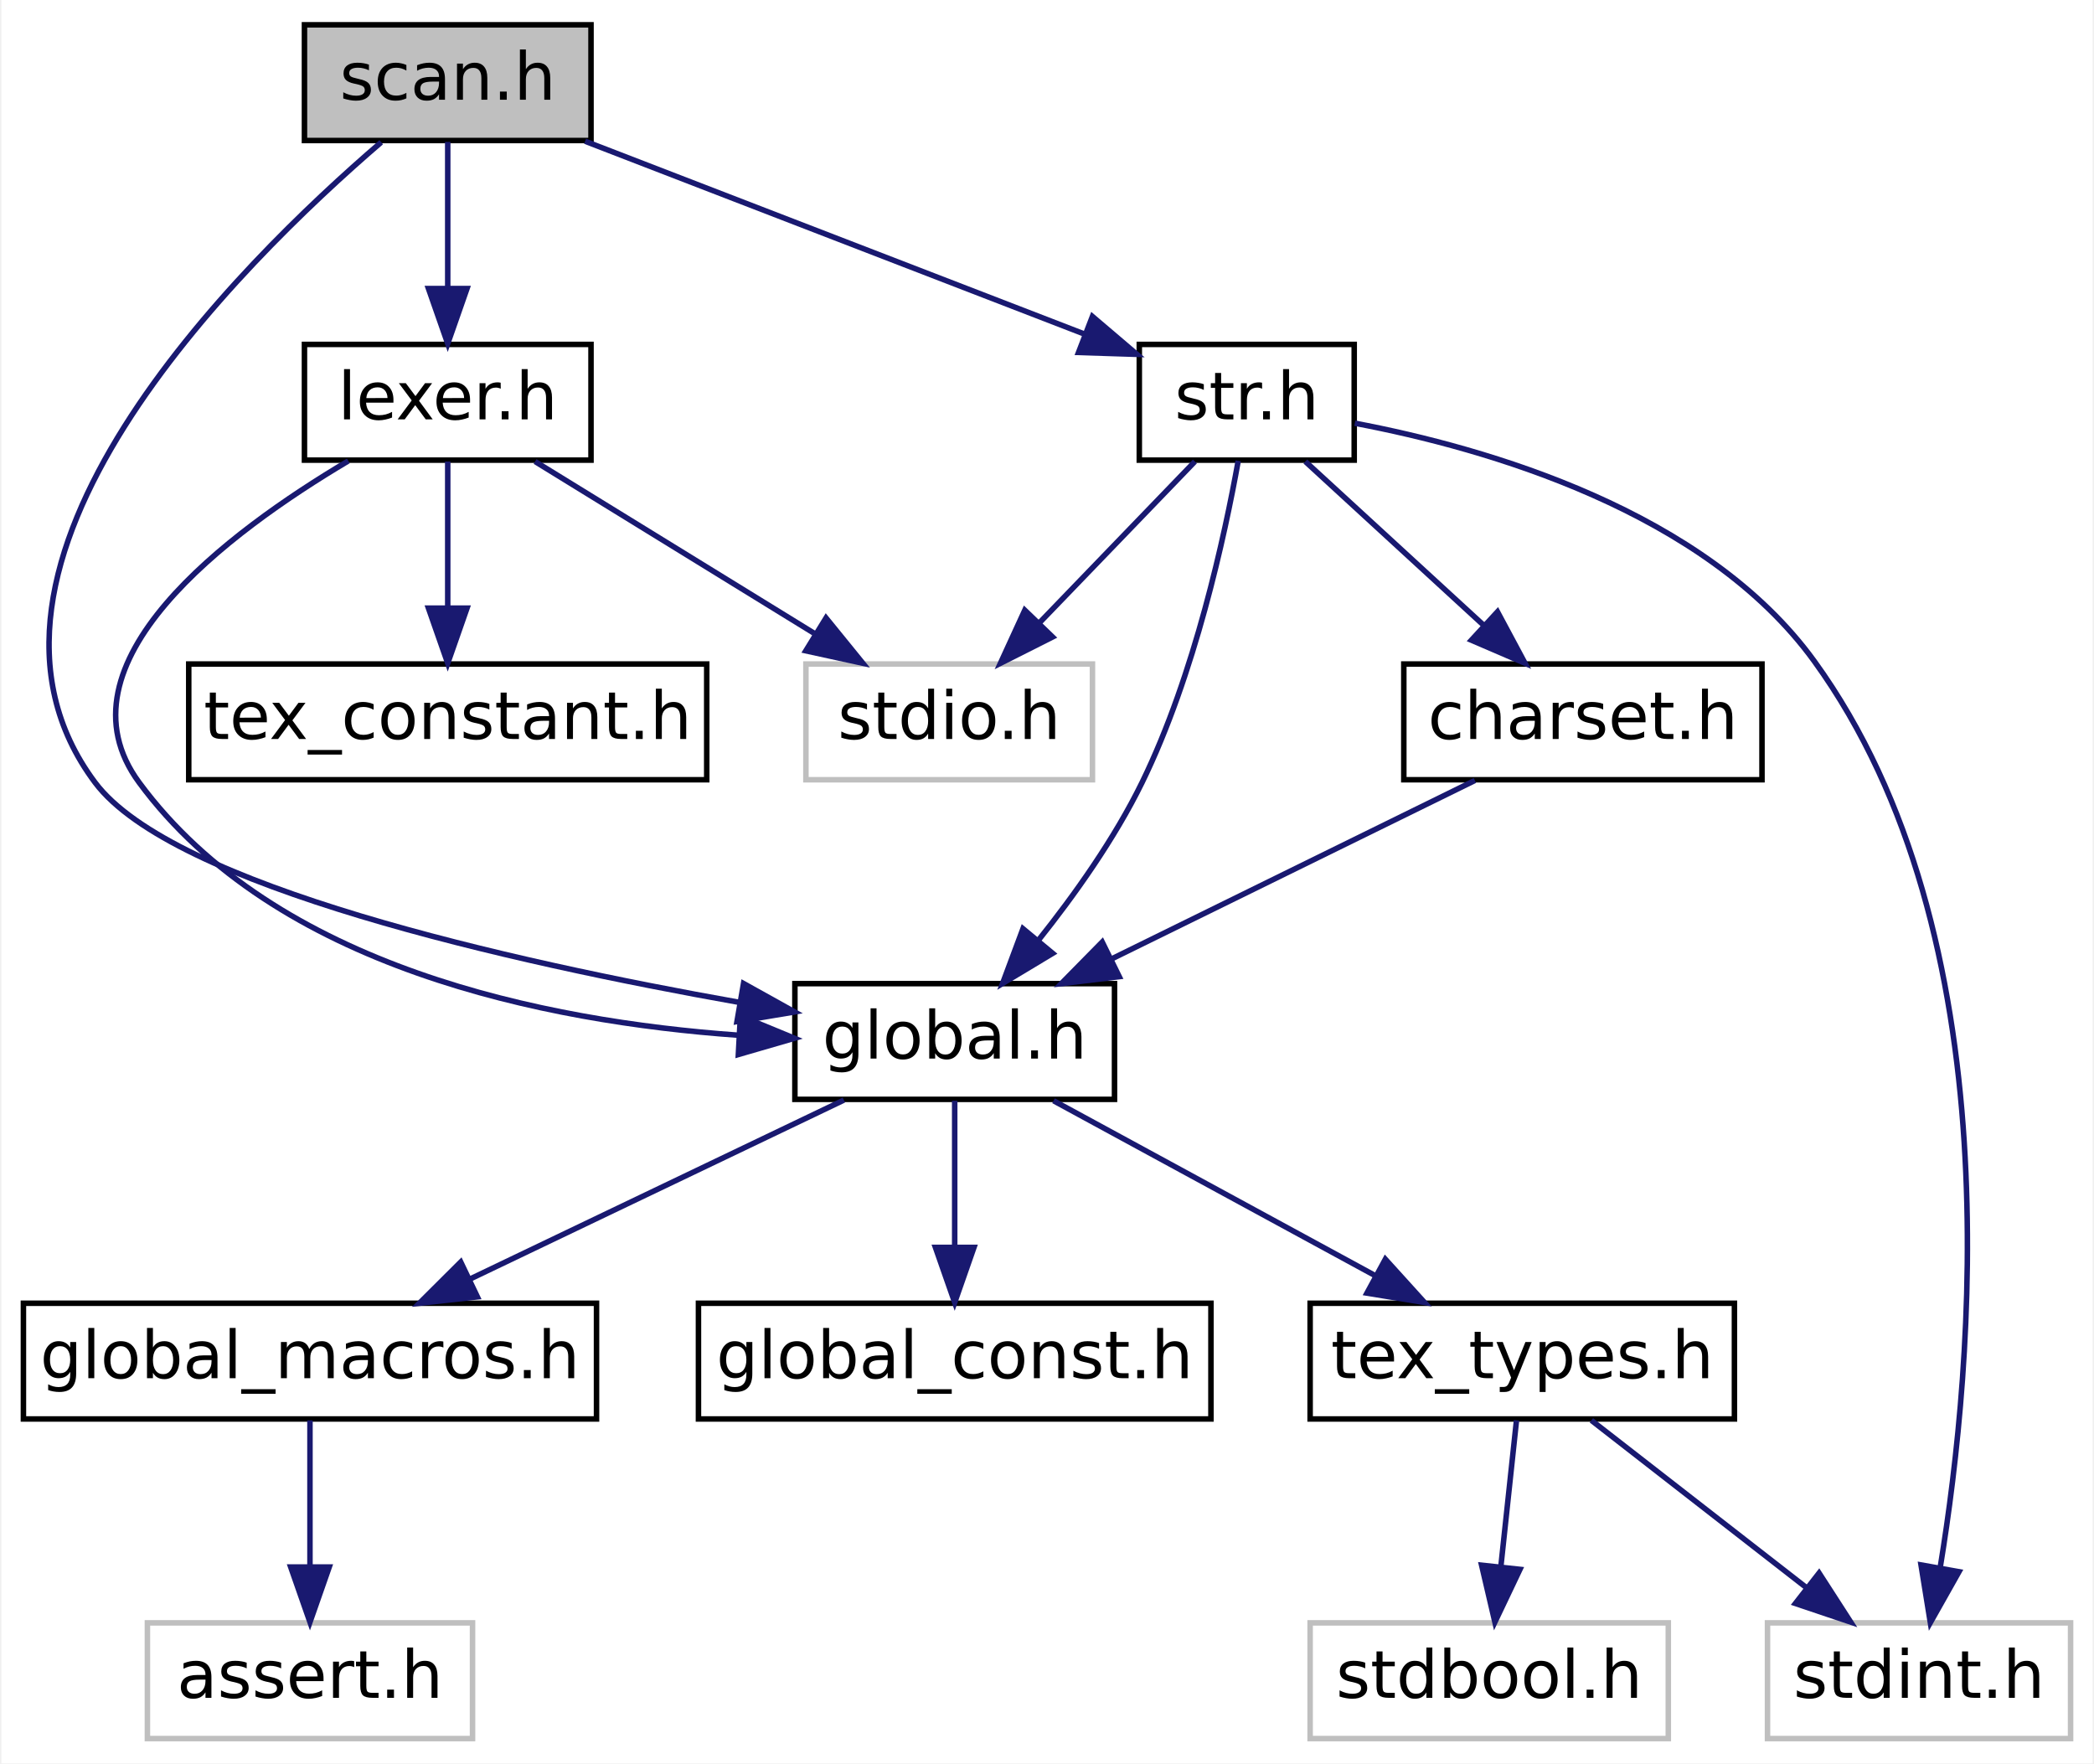
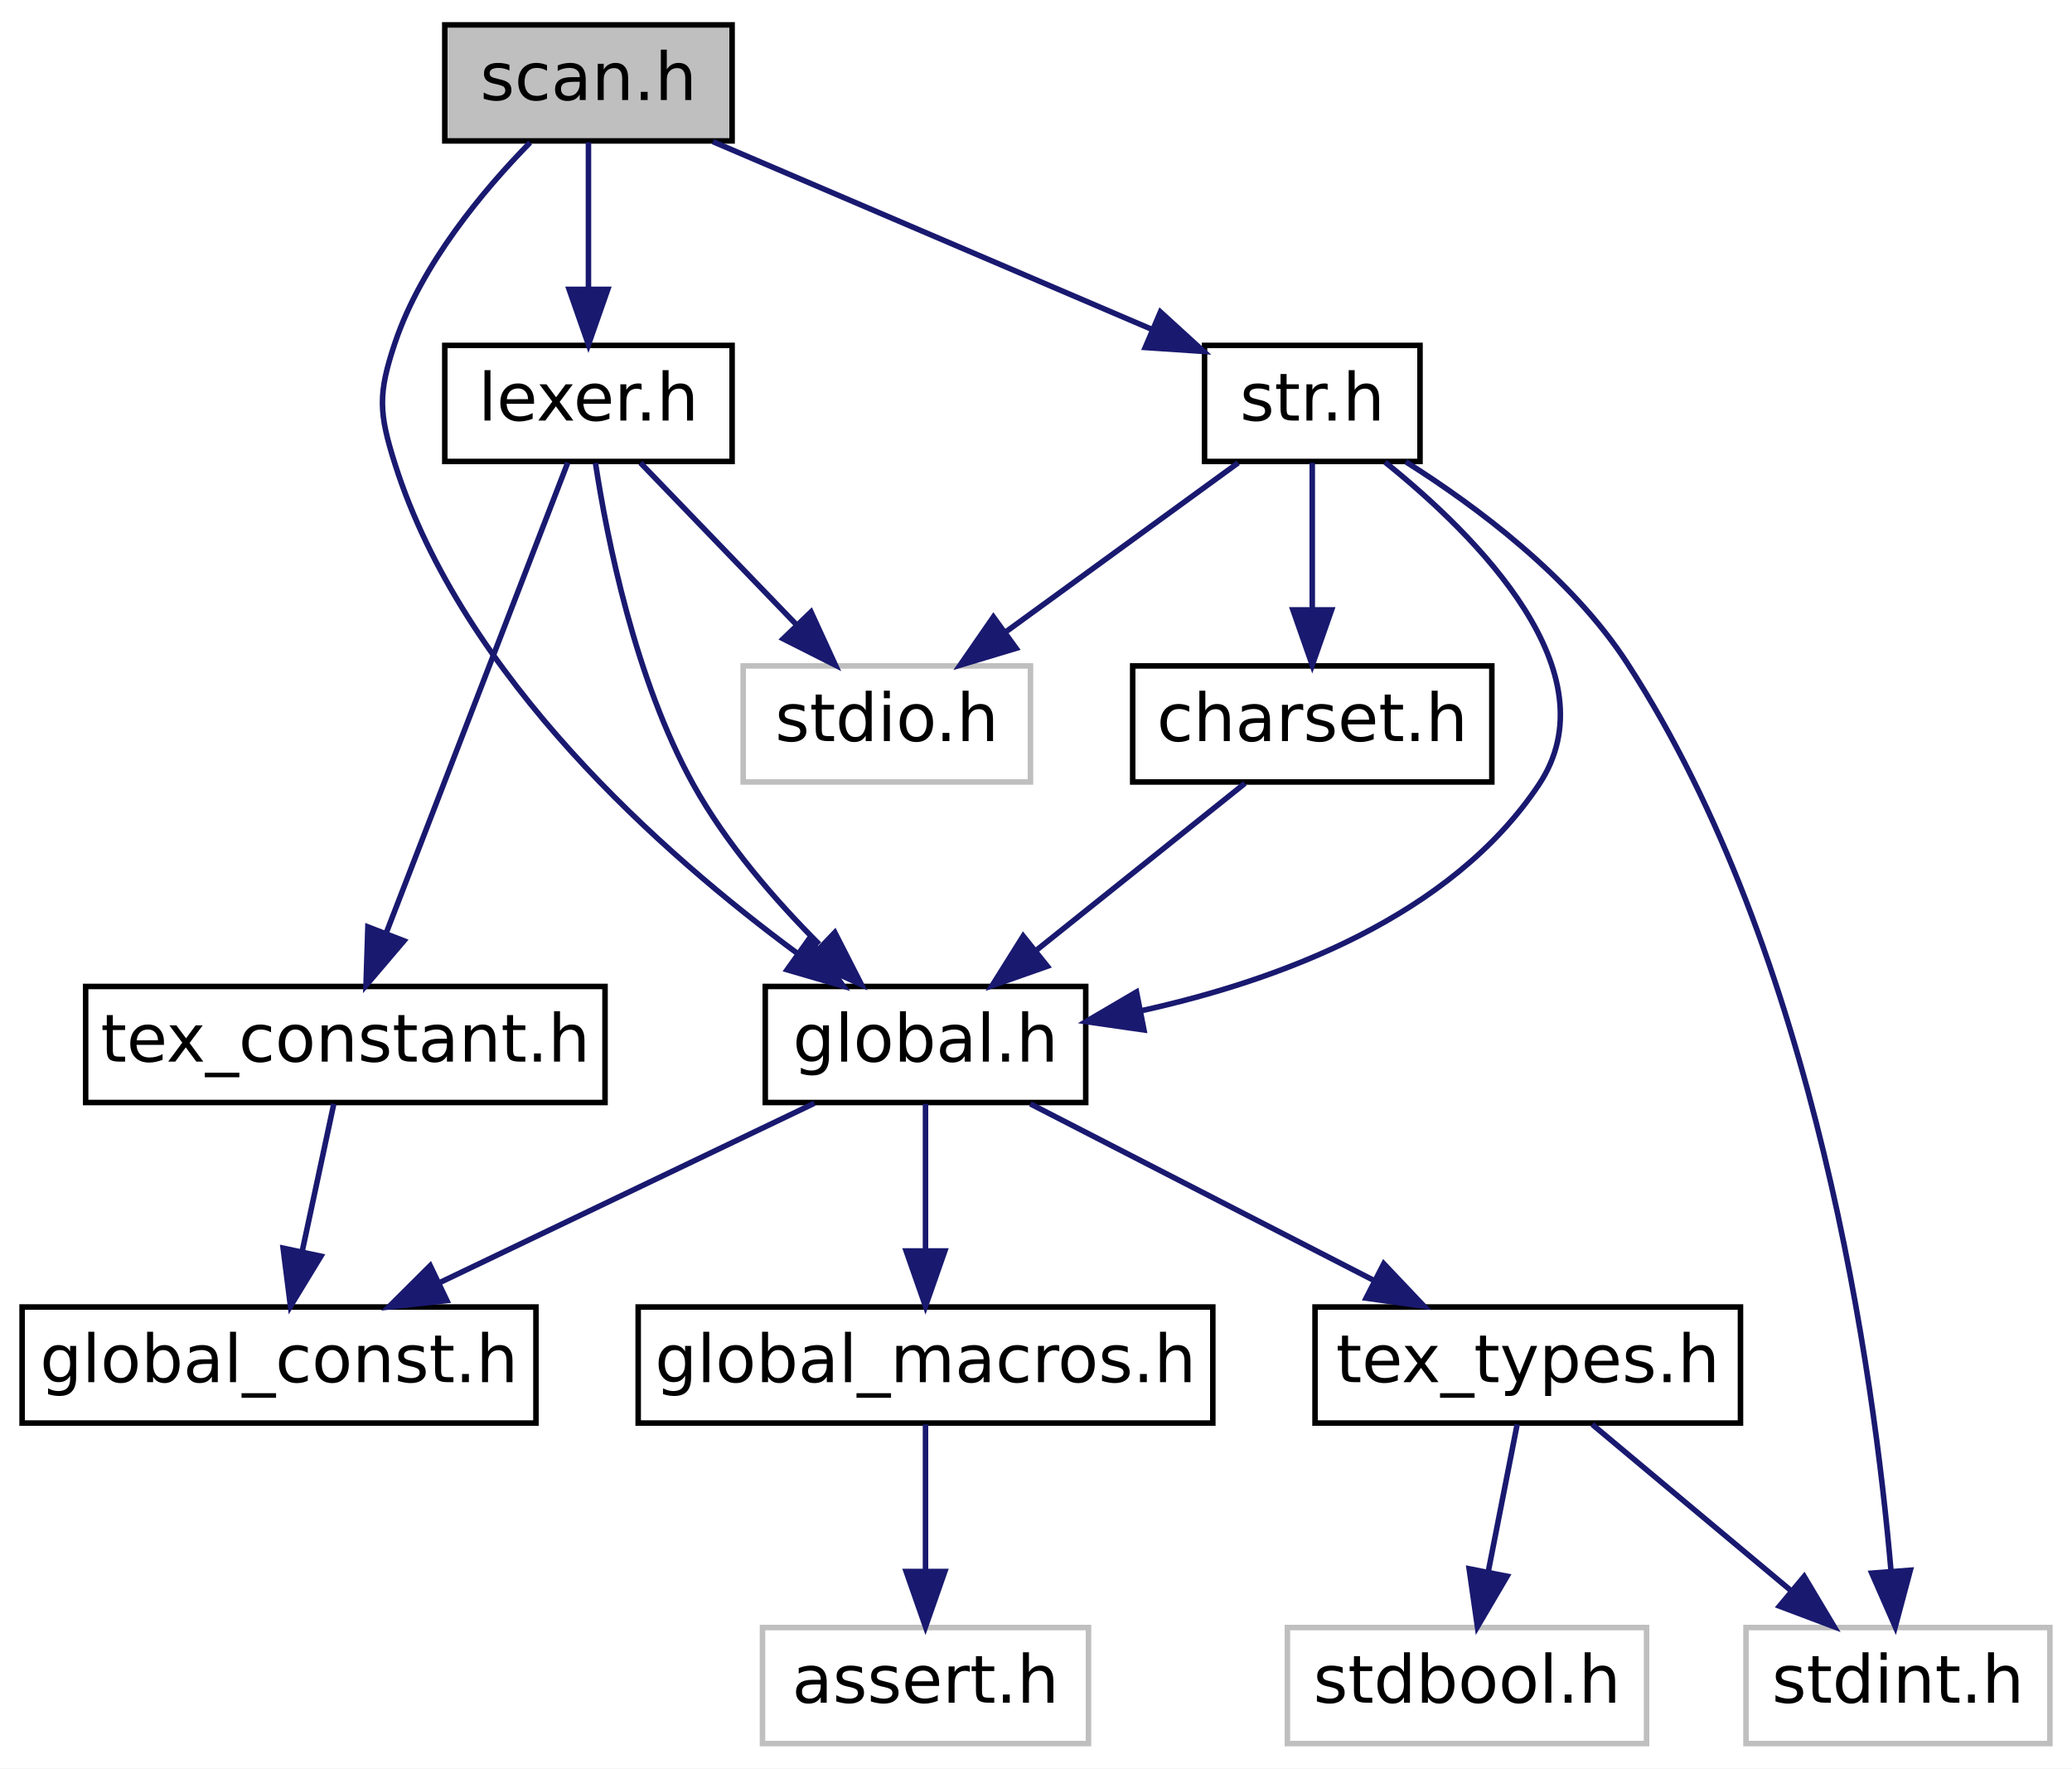
- <svg xmlns="http://www.w3.org/2000/svg" xmlns:xlink="http://www.w3.org/1999/xlink" width="380pt" height="320pt" viewBox="0.00 0.00 379.50 320.00">
+ <svg xmlns="http://www.w3.org/2000/svg" xmlns:xlink="http://www.w3.org/1999/xlink" width="375pt" height="320pt" viewBox="0.00 0.00 375.00 320.00">
  <g id="graph0" class="graph" transform="scale(1 1) rotate(0) translate(4 316)">
-     <polygon fill="white" stroke="transparent" points="-4,4 -4,-316 375.5,-316 375.5,4 -4,4" />
+     <polygon fill="white" stroke="transparent" points="-4,4 -4,-316 371,-316 371,4 -4,4" />
    <g id="node1" class="node">
      <g id="a_node1">
        <a xlink:title=" ">
-           <polygon fill="#bfbfbf" stroke="black" points="51,-290.5 51,-311.5 103,-311.5 103,-290.5 51,-290.5" />
-           <text text-anchor="middle" x="77" y="-297.9" font-family="DejaVuSans" font-size="12.00">scan.h</text>
+           <polygon fill="#bfbfbf" stroke="black" points="76.5,-290.5 76.5,-311.5 128.5,-311.5 128.5,-290.5 76.5,-290.5" />
+           <text text-anchor="middle" x="102.5" y="-297.9" font-family="DejaVuSans" font-size="12.00">scan.h</text>
        </a>
      </g>
    </g>
    <g id="node2" class="node">
      <g id="a_node2">
        <a xlink:href="global_8h.html" target="_top" xlink:title=" ">
-           <polygon fill="white" stroke="black" points="140,-116.5 140,-137.5 198,-137.5 198,-116.5 140,-116.5" />
-           <text text-anchor="middle" x="169" y="-123.9" font-family="DejaVuSans" font-size="12.00">global.h</text>
+           <polygon fill="white" stroke="black" points="134.5,-116.5 134.5,-137.5 192.5,-137.5 192.5,-116.5 134.5,-116.5" />
+           <text text-anchor="middle" x="163.5" y="-123.9" font-family="DejaVuSans" font-size="12.00">global.h</text>
        </a>
      </g>
    </g>
    <g id="edge1" class="edge">
-       <path fill="none" stroke="midnightblue" d="M64.93,-290.19C39.21,-268.1 -16.38,-213.3 13,-174 27.03,-155.24 88.41,-141.47 129.87,-134.11" />
-       <polygon fill="midnightblue" stroke="midnightblue" points="130.68,-137.52 139.94,-132.37 129.49,-130.62 130.68,-137.52" />
+       <path fill="none" stroke="midnightblue" d="M91.94,-290.21C83.5,-281.6 72.31,-268.26 67.5,-254 64.38,-244.73 64.54,-241.32 67.5,-232 79.76,-193.42 116.01,-161.42 140.28,-143.51" />
+       <polygon fill="midnightblue" stroke="midnightblue" points="142.51,-146.22 148.62,-137.56 138.45,-140.52 142.51,-146.22" />
    </g>
    <g id="node9" class="node">
      <g id="a_node9">
        <a xlink:href="lexer_8h.html" target="_top" xlink:title=" ">
-           <polygon fill="white" stroke="black" points="51,-232.5 51,-253.5 103,-253.5 103,-232.5 51,-232.5" />
-           <text text-anchor="middle" x="77" y="-239.9" font-family="DejaVuSans" font-size="12.00">lexer.h</text>
+           <polygon fill="white" stroke="black" points="76.5,-232.5 76.5,-253.5 128.5,-253.5 128.5,-232.5 76.5,-232.5" />
+           <text text-anchor="middle" x="102.5" y="-239.9" font-family="DejaVuSans" font-size="12.00">lexer.h</text>
        </a>
      </g>
    </g>
    <g id="edge8" class="edge">
-       <path fill="none" stroke="midnightblue" d="M77,-290.25C77,-282.94 77,-272.69 77,-263.7" />
-       <polygon fill="midnightblue" stroke="midnightblue" points="80.5,-263.64 77,-253.64 73.5,-263.64 80.5,-263.64" />
+       <path fill="none" stroke="midnightblue" d="M102.5,-290.25C102.5,-282.94 102.5,-272.69 102.5,-263.7" />
+       <polygon fill="midnightblue" stroke="midnightblue" points="106,-263.64 102.5,-253.64 99,-263.64 106,-263.64" />
    </g>
    <g id="node12" class="node">
      <g id="a_node12">
        <a xlink:href="str_8h.html" target="_top" xlink:title=" ">
-           <polygon fill="white" stroke="black" points="202.5,-232.5 202.5,-253.5 241.5,-253.5 241.5,-232.5 202.5,-232.5" />
-           <text text-anchor="middle" x="222" y="-239.9" font-family="DejaVuSans" font-size="12.00">str.h</text>
+           <polygon fill="white" stroke="black" points="214,-232.5 214,-253.5 253,-253.5 253,-232.5 214,-232.5" />
+           <text text-anchor="middle" x="233.5" y="-239.9" font-family="DejaVuSans" font-size="12.00">str.h</text>
        </a>
      </g>
    </g>
-     <g id="edge12" class="edge">
-       <path fill="none" stroke="midnightblue" d="M101.93,-290.37C127.06,-280.67 165.84,-265.69 192.49,-255.4" />
-       <polygon fill="midnightblue" stroke="midnightblue" points="193.99,-258.57 202.06,-251.7 191.47,-252.04 193.99,-258.57" />
+     <g id="edge13" class="edge">
+       <path fill="none" stroke="midnightblue" d="M125.02,-290.37C147.01,-280.97 180.57,-266.63 204.53,-256.38" />
+       <polygon fill="midnightblue" stroke="midnightblue" points="206.02,-259.55 213.84,-252.41 203.27,-253.12 206.02,-259.55" />
    </g>
    <g id="node3" class="node">
      <g id="a_node3">
        <a xlink:href="global__macros_8h.html" target="_top" xlink:title=" ">
-           <polygon fill="white" stroke="black" points="0,-58.5 0,-79.5 104,-79.5 104,-58.5 0,-58.5" />
-           <text text-anchor="middle" x="52" y="-65.9" font-family="DejaVuSans" font-size="12.00">global_macros.h</text>
+           <polygon fill="white" stroke="black" points="111.5,-58.5 111.5,-79.5 215.5,-79.5 215.5,-58.5 111.5,-58.5" />
+           <text text-anchor="middle" x="163.5" y="-65.9" font-family="DejaVuSans" font-size="12.00">global_macros.h</text>
        </a>
      </g>
    </g>
    <g id="edge2" class="edge">
-       <path fill="none" stroke="midnightblue" d="M148.89,-116.37C130.19,-107.42 102.13,-93.99 81.01,-83.88" />
-       <polygon fill="midnightblue" stroke="midnightblue" points="82.38,-80.66 71.85,-79.5 79.36,-86.98 82.38,-80.66" />
+       <path fill="none" stroke="midnightblue" d="M163.5,-116.25C163.5,-108.94 163.5,-98.69 163.5,-89.7" />
+       <polygon fill="midnightblue" stroke="midnightblue" points="167,-89.64 163.5,-79.64 160,-89.64 167,-89.64" />
    </g>
    <g id="node5" class="node">
      <g id="a_node5">
        <a xlink:href="global__const_8h.html" target="_top" xlink:title=" ">
-           <polygon fill="white" stroke="black" points="122.5,-58.5 122.5,-79.5 215.5,-79.5 215.5,-58.5 122.5,-58.5" />
-           <text text-anchor="middle" x="169" y="-65.9" font-family="DejaVuSans" font-size="12.00">global_const.h</text>
+           <polygon fill="white" stroke="black" points="0,-58.5 0,-79.5 93,-79.5 93,-58.5 0,-58.5" />
+           <text text-anchor="middle" x="46.5" y="-65.9" font-family="DejaVuSans" font-size="12.00">global_const.h</text>
        </a>
      </g>
    </g>
    <g id="edge4" class="edge">
-       <path fill="none" stroke="midnightblue" d="M169,-116.25C169,-108.94 169,-98.69 169,-89.7" />
-       <polygon fill="midnightblue" stroke="midnightblue" points="172.5,-89.64 169,-79.64 165.5,-89.64 172.5,-89.64" />
+       <path fill="none" stroke="midnightblue" d="M143.39,-116.37C124.69,-107.42 96.63,-93.99 75.51,-83.88" />
+       <polygon fill="midnightblue" stroke="midnightblue" points="76.88,-80.66 66.35,-79.5 73.86,-86.98 76.88,-80.66" />
    </g>
    <g id="node6" class="node">
      <g id="a_node6">
        <a xlink:href="tex__types_8h.html" target="_top" xlink:title=" ">
-           <polygon fill="white" stroke="black" points="233.5,-58.5 233.5,-79.5 310.5,-79.5 310.5,-58.5 233.5,-58.5" />
-           <text text-anchor="middle" x="272" y="-65.9" font-family="DejaVuSans" font-size="12.00">tex_types.h</text>
+           <polygon fill="white" stroke="black" points="234,-58.5 234,-79.5 311,-79.5 311,-58.5 234,-58.5" />
+           <text text-anchor="middle" x="272.5" y="-65.9" font-family="DejaVuSans" font-size="12.00">tex_types.h</text>
        </a>
      </g>
    </g>
    <g id="edge5" class="edge">
-       <path fill="none" stroke="midnightblue" d="M186.94,-116.25C203.04,-107.49 226.89,-94.53 245.24,-84.55" />
-       <polygon fill="midnightblue" stroke="midnightblue" points="247.15,-87.49 254.26,-79.64 243.81,-81.34 247.15,-87.49" />
+       <path fill="none" stroke="midnightblue" d="M182.49,-116.25C199.68,-107.41 225.22,-94.29 244.71,-84.28" />
+       <polygon fill="midnightblue" stroke="midnightblue" points="246.44,-87.33 253.73,-79.64 243.24,-81.1 246.44,-87.33" />
    </g>
    <g id="node4" class="node">
      <g id="a_node4">
        <a xlink:title=" ">
-           <polygon fill="white" stroke="#bfbfbf" points="22.5,-0.5 22.5,-21.5 81.5,-21.5 81.5,-0.5 22.5,-0.5" />
-           <text text-anchor="middle" x="52" y="-7.9" font-family="DejaVuSans" font-size="12.00">assert.h</text>
+           <polygon fill="white" stroke="#bfbfbf" points="134,-0.5 134,-21.5 193,-21.5 193,-0.5 134,-0.5" />
+           <text text-anchor="middle" x="163.5" y="-7.9" font-family="DejaVuSans" font-size="12.00">assert.h</text>
        </a>
      </g>
    </g>
    <g id="edge3" class="edge">
-       <path fill="none" stroke="midnightblue" d="M52,-58.25C52,-50.94 52,-40.69 52,-31.7" />
-       <polygon fill="midnightblue" stroke="midnightblue" points="55.5,-31.64 52,-21.64 48.5,-31.64 55.5,-31.64" />
+       <path fill="none" stroke="midnightblue" d="M163.5,-58.25C163.5,-50.94 163.5,-40.69 163.5,-31.7" />
+       <polygon fill="midnightblue" stroke="midnightblue" points="167,-31.64 163.5,-21.64 160,-31.64 167,-31.64" />
    </g>
    <g id="node7" class="node">
      <g id="a_node7">
        <a xlink:title=" ">
-           <polygon fill="white" stroke="#bfbfbf" points="233.5,-0.5 233.5,-21.5 298.5,-21.5 298.5,-0.5 233.5,-0.5" />
-           <text text-anchor="middle" x="266" y="-7.9" font-family="DejaVuSans" font-size="12.00">stdbool.h</text>
+           <polygon fill="white" stroke="#bfbfbf" points="229,-0.5 229,-21.5 294,-21.5 294,-0.5 229,-0.5" />
+           <text text-anchor="middle" x="261.5" y="-7.9" font-family="DejaVuSans" font-size="12.00">stdbool.h</text>
        </a>
      </g>
    </g>
    <g id="edge6" class="edge">
-       <path fill="none" stroke="midnightblue" d="M270.95,-58.25C270.17,-50.94 269.07,-40.69 268.11,-31.7" />
-       <polygon fill="midnightblue" stroke="midnightblue" points="271.58,-31.21 267.03,-21.64 264.62,-31.96 271.58,-31.21" />
+       <path fill="none" stroke="midnightblue" d="M270.58,-58.25C269.15,-50.94 267.14,-40.69 265.37,-31.7" />
+       <polygon fill="midnightblue" stroke="midnightblue" points="268.76,-30.78 263.39,-21.64 261.89,-32.13 268.76,-30.78" />
    </g>
    <g id="node8" class="node">
      <g id="a_node8">
        <a xlink:title=" ">
-           <polygon fill="white" stroke="#bfbfbf" points="316.5,-0.5 316.5,-21.5 371.5,-21.5 371.5,-0.5 316.5,-0.5" />
-           <text text-anchor="middle" x="344" y="-7.9" font-family="DejaVuSans" font-size="12.00">stdint.h</text>
+           <polygon fill="white" stroke="#bfbfbf" points="312,-0.5 312,-21.5 367,-21.5 367,-0.5 312,-0.5" />
+           <text text-anchor="middle" x="339.5" y="-7.9" font-family="DejaVuSans" font-size="12.00">stdint.h</text>
        </a>
      </g>
    </g>
    <g id="edge7" class="edge">
-       <path fill="none" stroke="midnightblue" d="M284.54,-58.25C295.28,-49.89 310.95,-37.71 323.5,-27.94" />
-       <polygon fill="midnightblue" stroke="midnightblue" points="325.86,-30.54 331.6,-21.64 321.56,-25.02 325.86,-30.54" />
+       <path fill="none" stroke="midnightblue" d="M284.17,-58.25C294.07,-49.97 308.46,-37.94 320.09,-28.22" />
+       <polygon fill="midnightblue" stroke="midnightblue" points="322.53,-30.74 327.96,-21.64 318.05,-25.37 322.53,-30.74" />
    </g>
    <g id="edge10" class="edge">
-       <path fill="none" stroke="midnightblue" d="M58.96,-232.36C37.13,-219.41 5.13,-195.55 21,-174 45.72,-140.42 94.75,-130.64 129.59,-128.15" />
-       <polygon fill="midnightblue" stroke="midnightblue" points="130.11,-131.63 139.91,-127.59 129.74,-124.64 130.11,-131.63" />
+       <path fill="none" stroke="midnightblue" d="M103.77,-232.22C105.87,-218.5 110.92,-193.08 121.5,-174 127.4,-163.36 136.22,-153.19 144.26,-145.13" />
+       <polygon fill="midnightblue" stroke="midnightblue" points="147.09,-147.27 151.91,-137.83 142.26,-142.21 147.09,-147.27" />
    </g>
    <g id="node10" class="node">
      <g id="a_node10">
        <a xlink:title=" ">
-           <polygon fill="white" stroke="#bfbfbf" points="142,-174.5 142,-195.5 194,-195.5 194,-174.5 142,-174.5" />
-           <text text-anchor="middle" x="168" y="-181.9" font-family="DejaVuSans" font-size="12.00">stdio.h</text>
+           <polygon fill="white" stroke="#bfbfbf" points="130.5,-174.5 130.5,-195.5 182.5,-195.5 182.5,-174.5 130.5,-174.5" />
+           <text text-anchor="middle" x="156.5" y="-181.9" font-family="DejaVuSans" font-size="12.00">stdio.h</text>
        </a>
      </g>
    </g>
    <g id="edge9" class="edge">
-       <path fill="none" stroke="midnightblue" d="M92.85,-232.25C106.81,-223.65 127.37,-211 143.46,-201.1" />
-       <polygon fill="midnightblue" stroke="midnightblue" points="145.65,-203.86 152.33,-195.64 141.98,-197.9 145.65,-203.86" />
+       <path fill="none" stroke="midnightblue" d="M111.91,-232.25C119.65,-224.22 130.81,-212.64 140.03,-203.08" />
+       <polygon fill="midnightblue" stroke="midnightblue" points="142.78,-205.27 147.2,-195.64 137.74,-200.41 142.78,-205.27" />
    </g>
    <g id="node11" class="node">
      <g id="a_node11">
        <a xlink:href="tex__constant_8h.html" target="_top" xlink:title=" ">
-           <polygon fill="white" stroke="black" points="30,-174.5 30,-195.5 124,-195.5 124,-174.5 30,-174.5" />
-           <text text-anchor="middle" x="77" y="-181.9" font-family="DejaVuSans" font-size="12.00">tex_constant.h</text>
+           <polygon fill="white" stroke="black" points="11.5,-116.5 11.5,-137.5 105.5,-137.5 105.5,-116.5 11.5,-116.5" />
+           <text text-anchor="middle" x="58.5" y="-123.9" font-family="DejaVuSans" font-size="12.00">tex_constant.h</text>
        </a>
      </g>
    </g>
    <g id="edge11" class="edge">
-       <path fill="none" stroke="midnightblue" d="M77,-232.25C77,-224.94 77,-214.69 77,-205.7" />
-       <polygon fill="midnightblue" stroke="midnightblue" points="80.5,-205.64 77,-195.64 73.5,-205.64 80.5,-205.64" />
+       <path fill="none" stroke="midnightblue" d="M98.75,-232.28C91.47,-213.43 75.34,-171.62 65.85,-147.05" />
+       <polygon fill="midnightblue" stroke="midnightblue" points="69.11,-145.76 62.24,-137.69 62.58,-148.28 69.11,-145.76" />
+     </g>
+     <g id="edge12" class="edge">
+       <path fill="none" stroke="midnightblue" d="M56.41,-116.25C54.84,-108.94 52.65,-98.69 50.72,-89.7" />
+       <polygon fill="midnightblue" stroke="midnightblue" points="54.08,-88.69 48.57,-79.64 47.24,-90.15 54.08,-88.69" />
+     </g>
+     <g id="edge16" class="edge">
+       <path fill="none" stroke="midnightblue" d="M246.68,-232.37C263.27,-219.03 288.05,-194.29 274.5,-174 258.56,-150.14 227.71,-138.64 202.56,-133.11" />
+       <polygon fill="midnightblue" stroke="midnightblue" points="203.04,-129.63 192.55,-131.14 201.69,-136.5 203.04,-129.63" />
    </g>
    <g id="edge15" class="edge">
-       <path fill="none" stroke="midnightblue" d="M220.45,-232.37C218.02,-218.82 212.58,-193.6 203,-174 198.02,-163.8 190.71,-153.54 184.14,-145.31" />
-       <polygon fill="midnightblue" stroke="midnightblue" points="186.78,-143 177.69,-137.54 181.39,-147.47 186.78,-143" />
+       <path fill="none" stroke="midnightblue" d="M250.43,-232.44C263.27,-224.34 280.39,-211.57 290.5,-196 324.78,-143.22 335.18,-67.17 338.25,-31.66" />
+       <polygon fill="midnightblue" stroke="midnightblue" points="341.74,-31.87 339.01,-21.64 334.76,-31.34 341.74,-31.87" />
    </g>
    <g id="edge14" class="edge">
-       <path fill="none" stroke="midnightblue" d="M241.61,-239.2C265.54,-234.67 305.24,-223.28 325,-196 361.04,-146.25 353.83,-68.11 347.88,-31.79" />
-       <polygon fill="midnightblue" stroke="midnightblue" points="351.25,-30.78 346.05,-21.55 344.36,-32.01 351.25,-30.78" />
-     </g>
-     <g id="edge13" class="edge">
-       <path fill="none" stroke="midnightblue" d="M212.59,-232.25C204.85,-224.22 193.69,-212.64 184.47,-203.08" />
-       <polygon fill="midnightblue" stroke="midnightblue" points="186.76,-200.41 177.3,-195.64 181.72,-205.27 186.76,-200.41" />
+       <path fill="none" stroke="midnightblue" d="M220.09,-232.25C208.49,-223.81 191.53,-211.47 178.03,-201.66" />
+       <polygon fill="midnightblue" stroke="midnightblue" points="179.9,-198.69 169.76,-195.64 175.79,-204.36 179.9,-198.69" />
    </g>
    <g id="node13" class="node">
      <g id="a_node13">
        <a xlink:href="charset_8h.html" target="_top" xlink:title=" ">
-           <polygon fill="white" stroke="black" points="250.5,-174.5 250.5,-195.5 315.5,-195.5 315.5,-174.5 250.5,-174.5" />
-           <text text-anchor="middle" x="283" y="-181.9" font-family="DejaVuSans" font-size="12.00">charset.h</text>
+           <polygon fill="white" stroke="black" points="201,-174.5 201,-195.5 266,-195.5 266,-174.5 201,-174.5" />
+           <text text-anchor="middle" x="233.5" y="-181.9" font-family="DejaVuSans" font-size="12.00">charset.h</text>
        </a>
      </g>
    </g>
-     <g id="edge16" class="edge">
-       <path fill="none" stroke="midnightblue" d="M232.63,-232.25C241.55,-224.05 254.49,-212.17 265.02,-202.51" />
-       <polygon fill="midnightblue" stroke="midnightblue" points="267.5,-204.98 272.5,-195.64 262.76,-199.83 267.5,-204.98" />
+     <g id="edge17" class="edge">
+       <path fill="none" stroke="midnightblue" d="M233.5,-232.25C233.5,-224.94 233.5,-214.69 233.5,-205.7" />
+       <polygon fill="midnightblue" stroke="midnightblue" points="237,-205.64 233.5,-195.64 230,-205.64 237,-205.64" />
    </g>
-     <g id="edge17" class="edge">
-       <path fill="none" stroke="midnightblue" d="M263.4,-174.37C245.27,-165.46 218.09,-152.11 197.54,-142.02" />
-       <polygon fill="midnightblue" stroke="midnightblue" points="198.86,-138.77 188.34,-137.5 195.77,-145.05 198.86,-138.77" />
+     <g id="edge18" class="edge">
+       <path fill="none" stroke="midnightblue" d="M221.31,-174.25C210.87,-165.89 195.63,-153.71 183.43,-143.94" />
+       <polygon fill="midnightblue" stroke="midnightblue" points="185.55,-141.16 175.55,-137.64 181.18,-146.62 185.55,-141.16" />
    </g>
  </g>
</svg>
